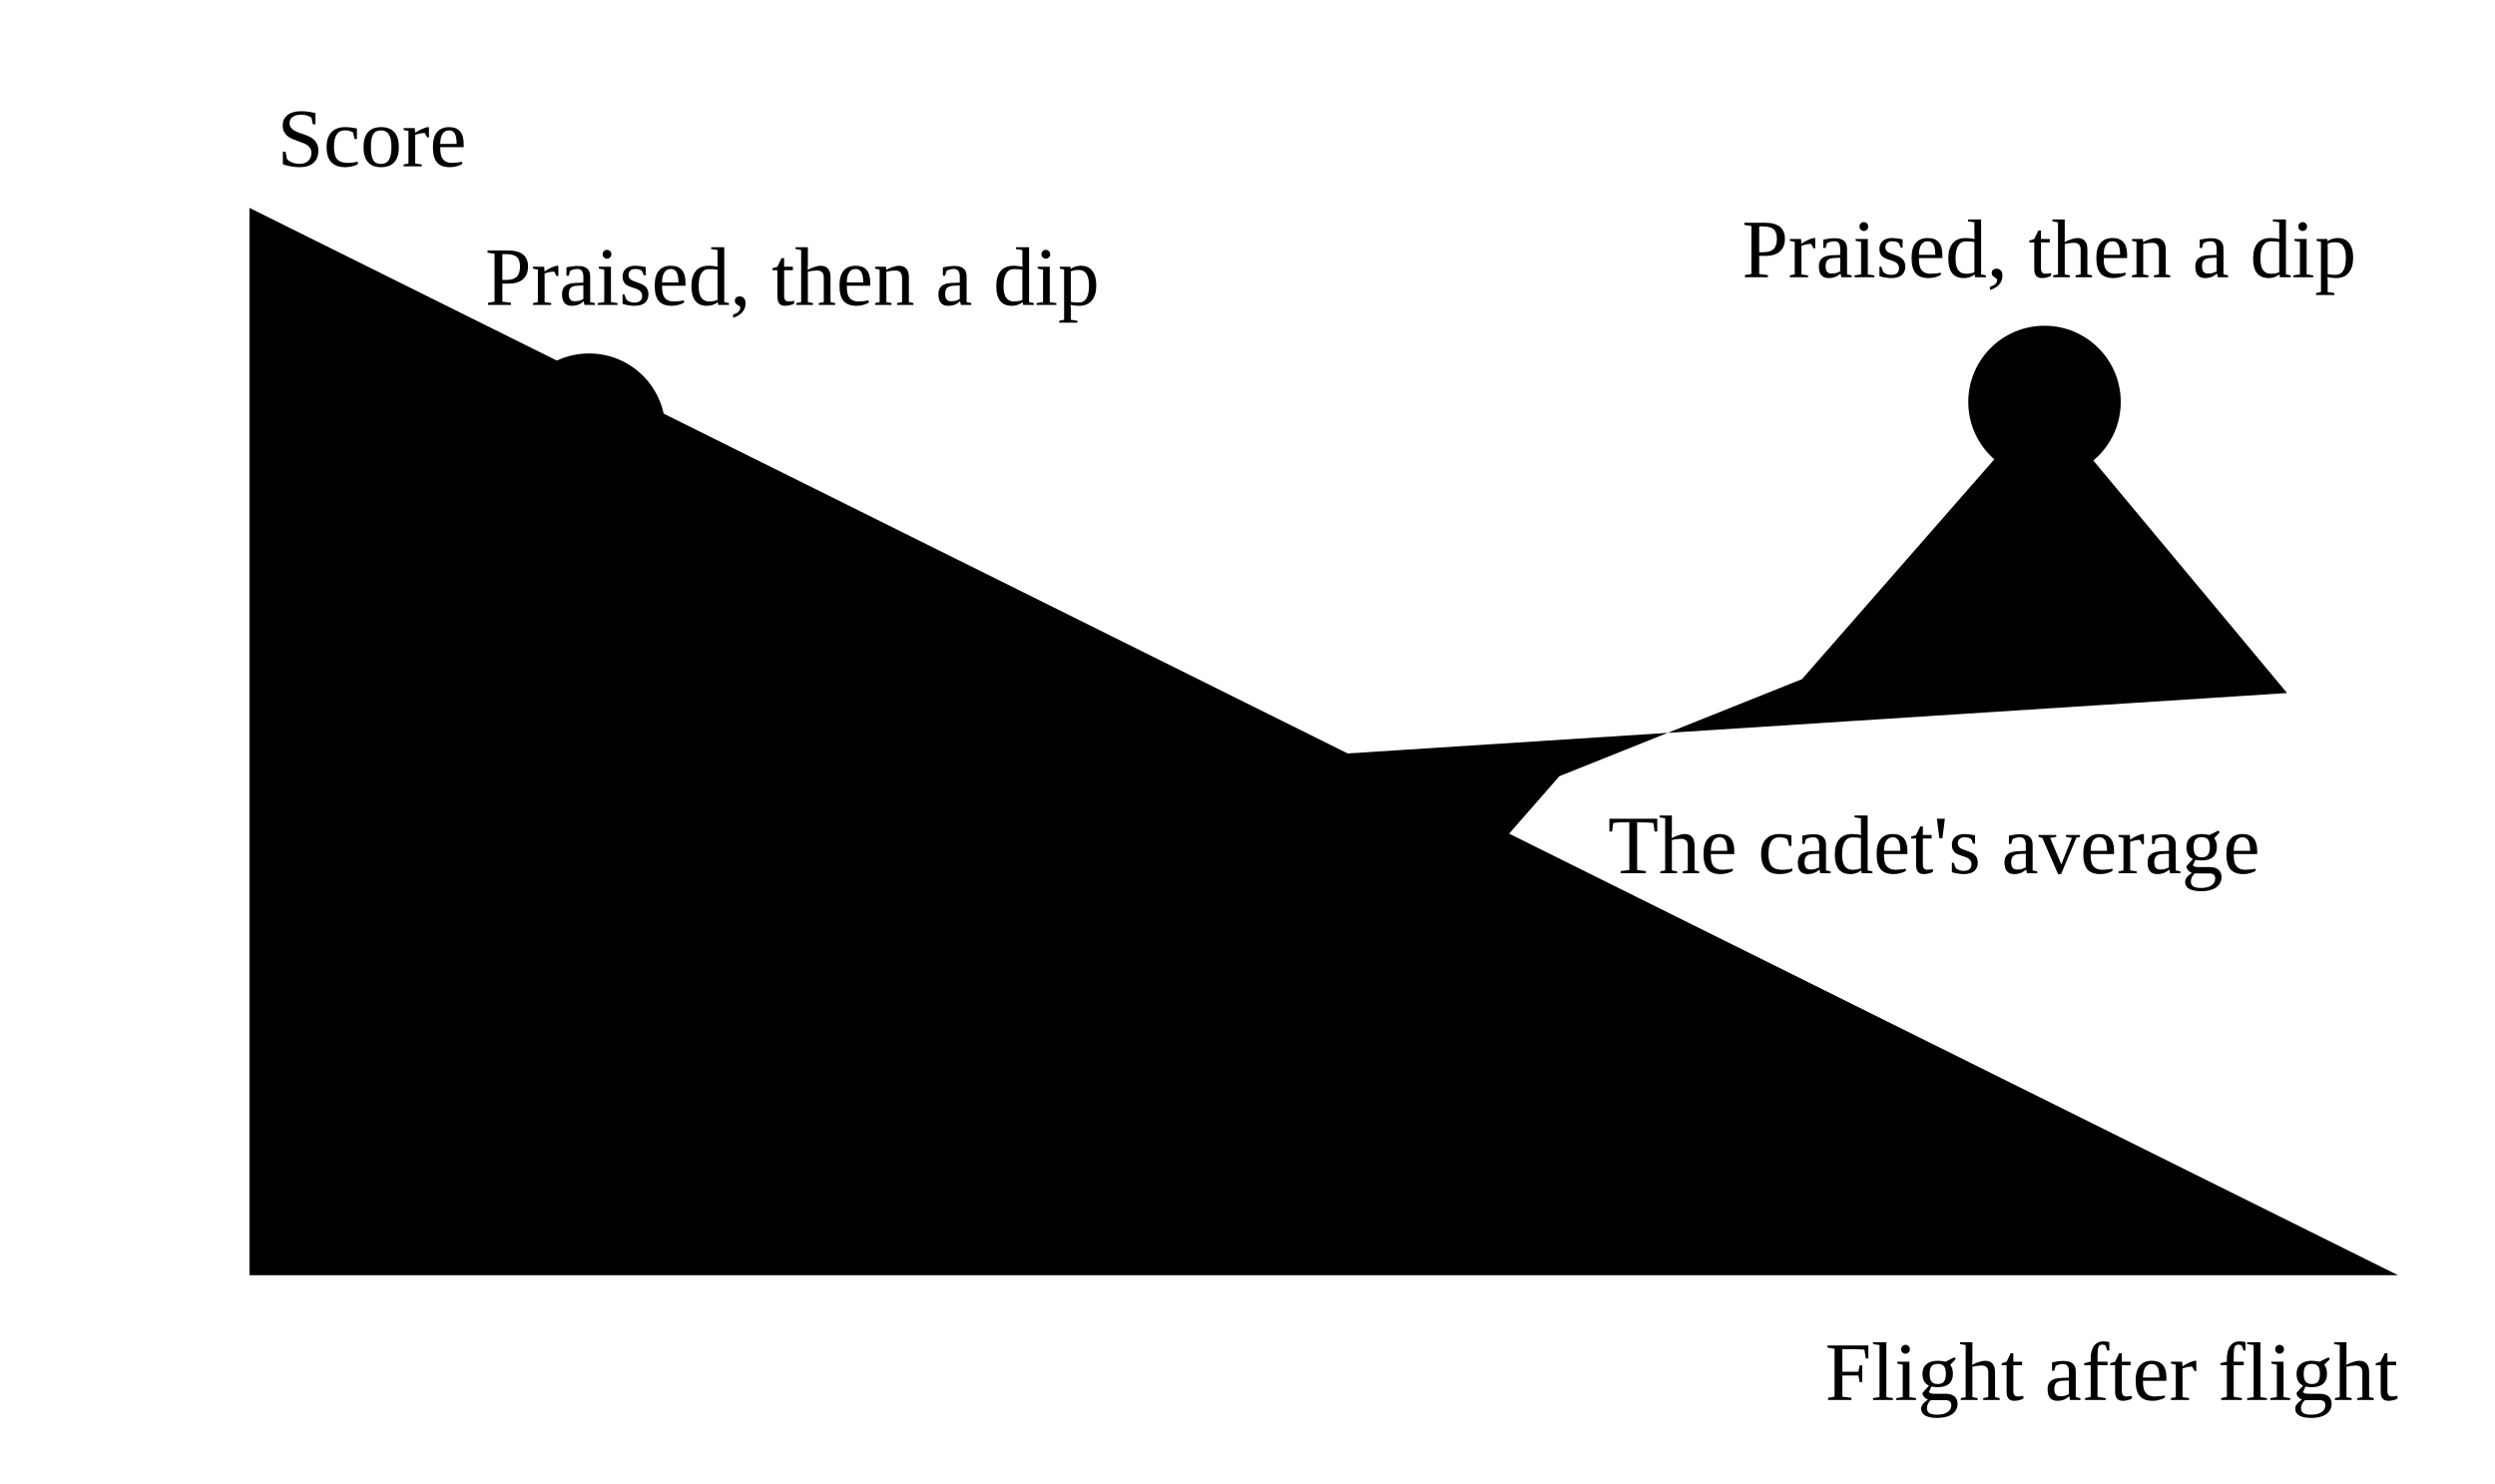
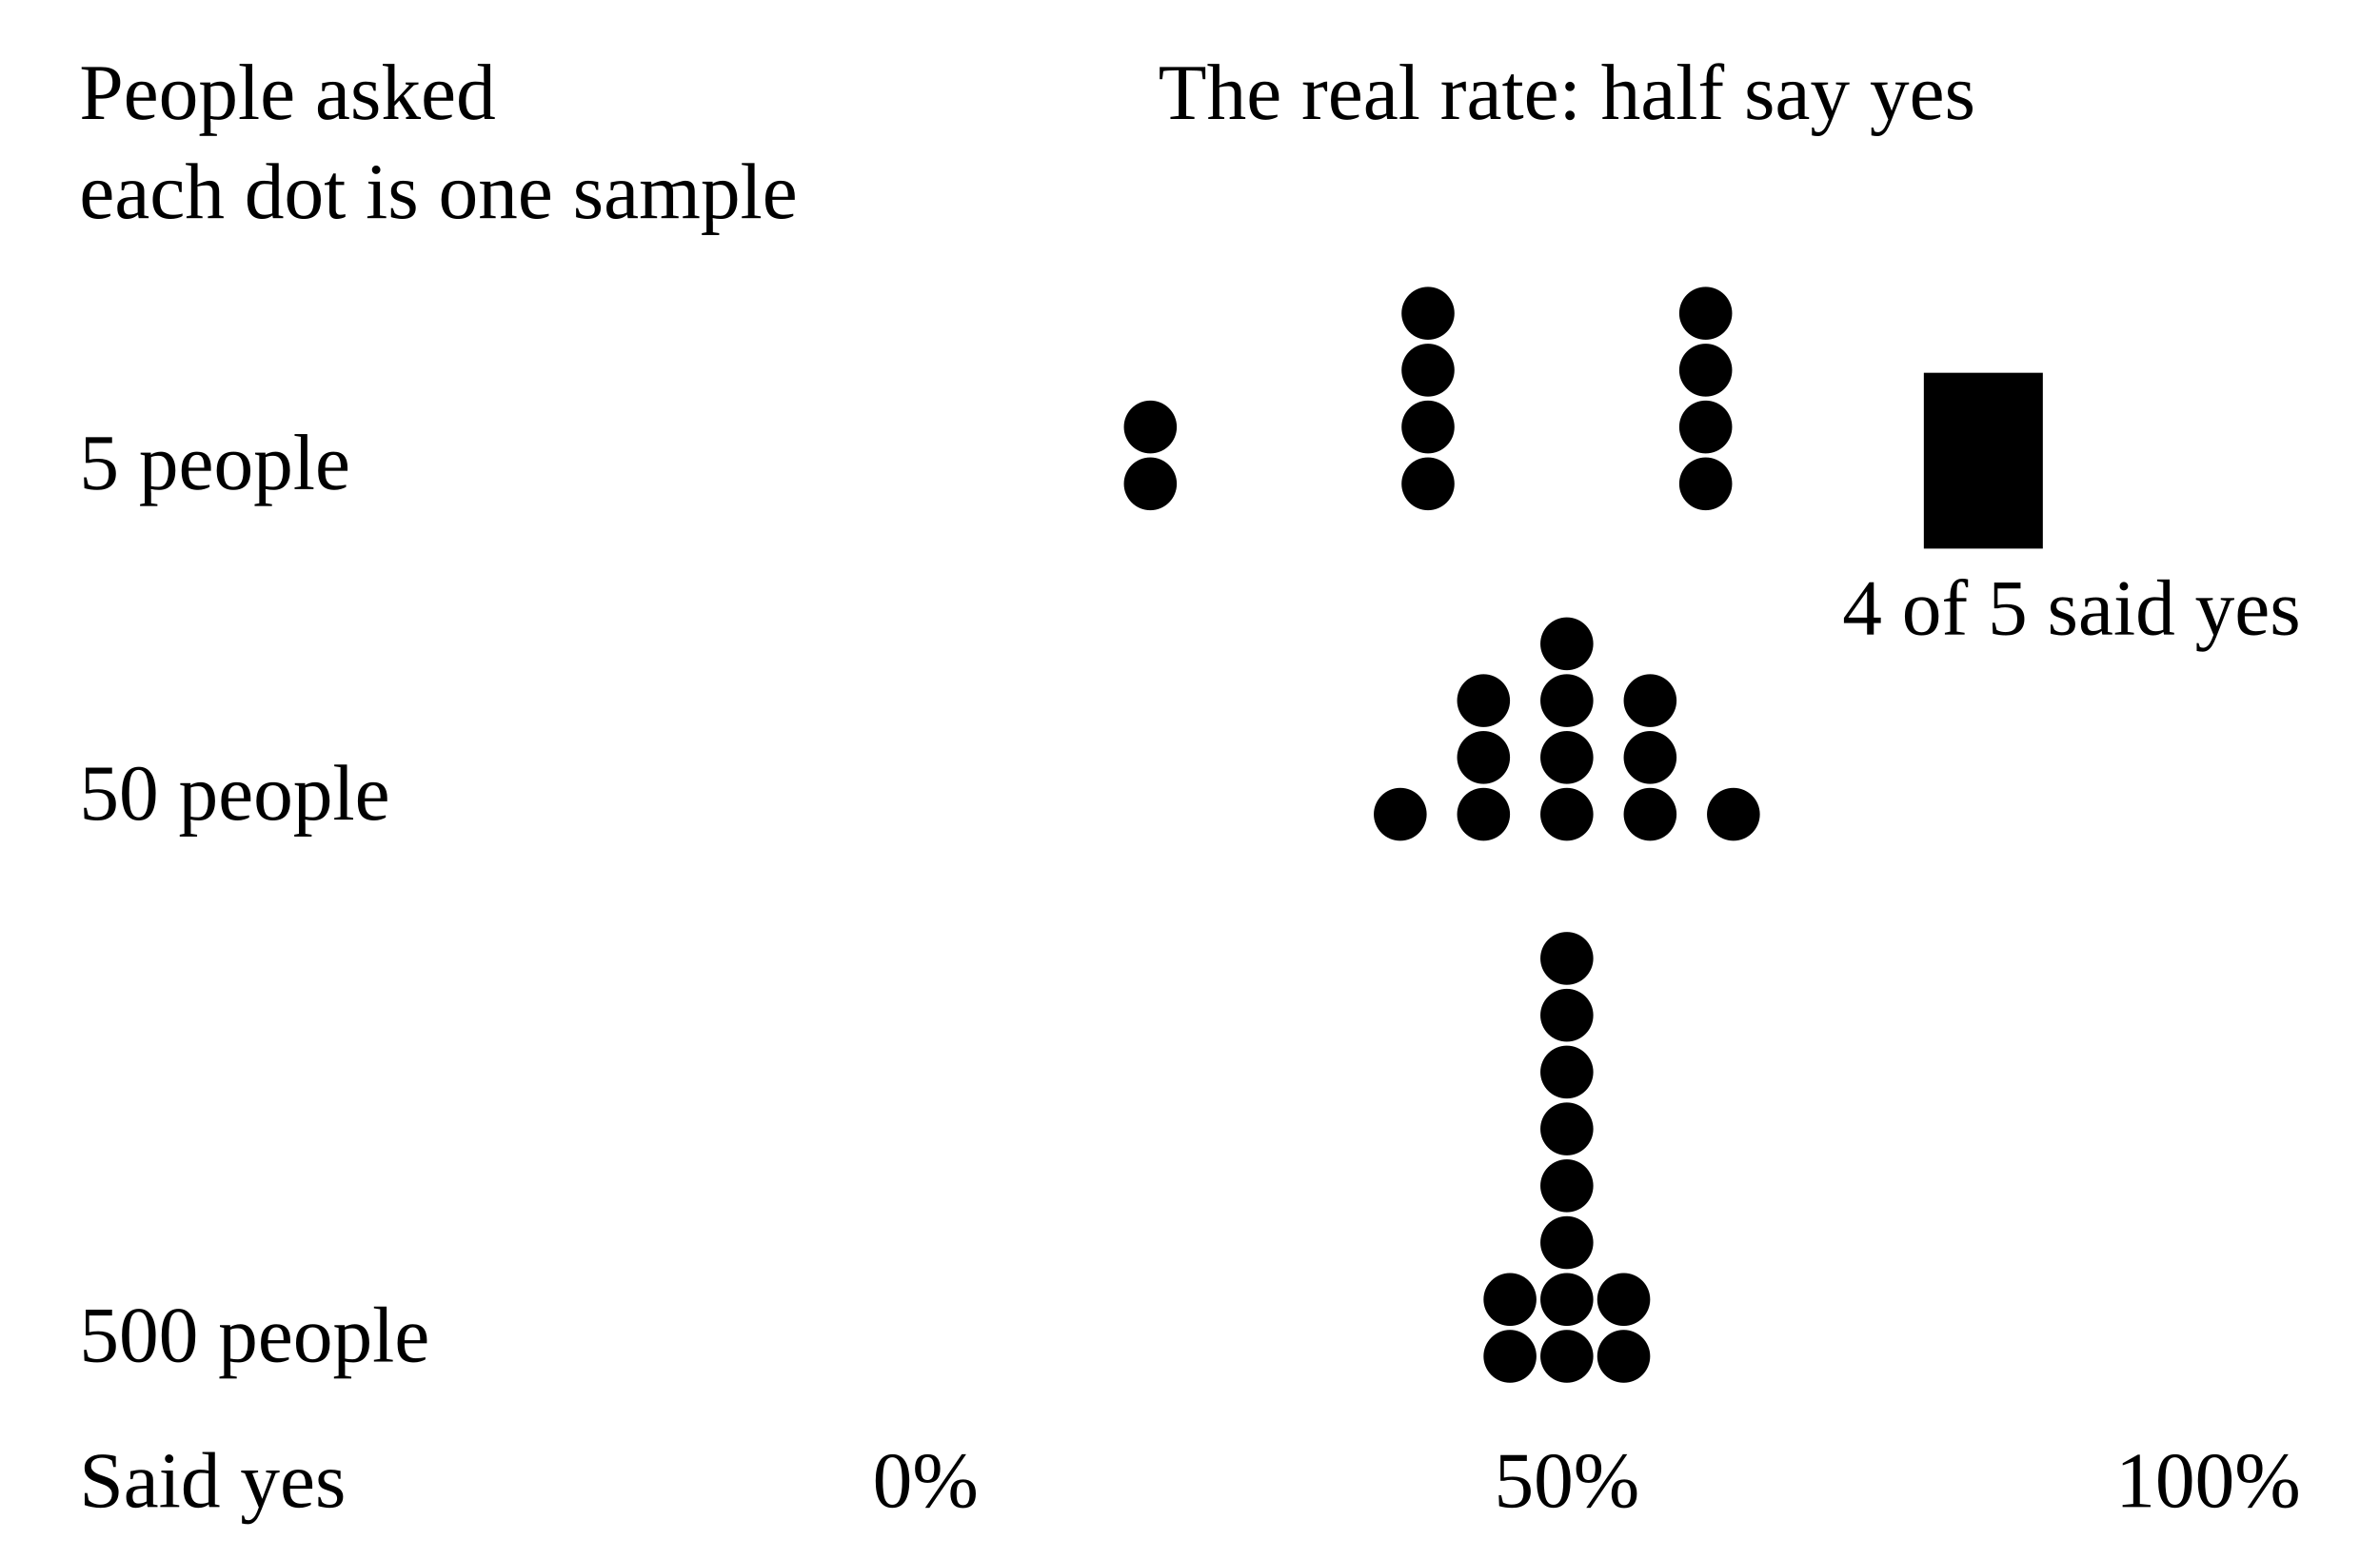
- <svg xmlns="http://www.w3.org/2000/svg" class="fig" viewBox="0 0 360 214" role="img" aria-labelledby="fig-small-title fig-small-desc">
-   <path class="fig-axis" d="M36,30 L36,184 L346,184" />
-   <text class="fig-note" x="40" y="24">Score</text>
-   <text class="fig-note" x="346" y="202" text-anchor="end">Flight after flight</text>
-   <path class="fig-wanted" d="M40,110 L346,110" />
-   <text class="fig-note" x="232" y="126">The cadet's average</text>
-   <circle class="fig-mark" cx="85" cy="62" r="11" />
-   <circle class="fig-mark" cx="190" cy="152" r="11" />
-   <circle class="fig-mark" cx="295" cy="58" r="11" />
-   <path class="fig-number" d="M50,118 L85,62 L120,104 L155,126 L190,152 L225,112 L260,98 L295,58 L330,100" />
-   <text class="fig-label" x="70" y="44">Praised, then a dip</text>
-   <text class="fig-label" x="340" y="40" text-anchor="end">Praised, then a dip</text>
-   <text class="fig-label" x="190" y="176" text-anchor="middle">Scolded, then a rise</text>
+ <svg xmlns="http://www.w3.org/2000/svg" class="fig" viewBox="0 0 360 236" role="img" aria-labelledby="fig-small-title fig-small-desc">
+   <text class="fig-label" x="12" y="18">People asked</text>
+   <text class="fig-note" x="12" y="33">each dot is one sample</text>
+   <text class="fig-label" x="237.0" y="18" text-anchor="middle">The real rate: half say yes</text>
+   <path class="fig-guide" d="M237.0,26 L237.0,210" />
+   <rect class="fig-mark" x="291.0" y="56.4" width="18" height="26.6" />
+   <text class="fig-label" x="12" y="74">5 people</text>
+   <path class="fig-axis" d="M132,78 L342,78" />
+   <g class="fig-ink">
+     <circle cx="174.0" cy="73.2" r="4" />
+     <circle cx="174.0" cy="64.6" r="4" />
+     <circle cx="216.0" cy="73.2" r="4" />
+     <circle cx="216.0" cy="64.6" r="4" />
+     <circle cx="216.0" cy="56.0" r="4" />
+     <circle cx="216.0" cy="47.4" r="4" />
+     <circle cx="258.0" cy="73.2" r="4" />
+     <circle cx="258.0" cy="64.6" r="4" />
+     <circle cx="258.0" cy="56.0" r="4" />
+     <circle cx="258.0" cy="47.4" r="4" />
+     <circle cx="300.0" cy="73.2" r="4" />
+     <circle cx="300.0" cy="64.6" r="4" />
+   </g>
+   <text class="fig-label" x="12" y="124">50 people</text>
+   <path class="fig-axis" d="M132,128 L342,128" />
+   <g class="fig-ink">
+     <circle cx="211.8" cy="123.2" r="4" />
+     <circle cx="224.4" cy="123.2" r="4" />
+     <circle cx="224.4" cy="114.6" r="4" />
+     <circle cx="224.4" cy="106.0" r="4" />
+     <circle cx="237.0" cy="123.2" r="4" />
+     <circle cx="237.0" cy="114.6" r="4" />
+     <circle cx="237.0" cy="106.0" r="4" />
+     <circle cx="237.0" cy="97.4" r="4" />
+     <circle cx="249.6" cy="123.2" r="4" />
+     <circle cx="249.6" cy="114.6" r="4" />
+     <circle cx="249.6" cy="106.0" r="4" />
+     <circle cx="262.2" cy="123.2" r="4" />
+   </g>
+   <text class="fig-label" x="12" y="206">500 people</text>
+   <path class="fig-axis" d="M132,210 L342,210" />
+   <g class="fig-ink">
+     <circle cx="228.4" cy="205.2" r="4" />
+     <circle cx="228.4" cy="196.6" r="4" />
+     <circle cx="237.0" cy="205.2" r="4" />
+     <circle cx="237.0" cy="196.6" r="4" />
+     <circle cx="237.0" cy="188.0" r="4" />
+     <circle cx="237.0" cy="179.4" r="4" />
+     <circle cx="237.0" cy="170.8" r="4" />
+     <circle cx="237.0" cy="162.2" r="4" />
+     <circle cx="237.0" cy="153.6" r="4" />
+     <circle cx="237.0" cy="145.0" r="4" />
+     <circle cx="245.6" cy="205.2" r="4" />
+     <circle cx="245.6" cy="196.6" r="4" />
+   </g>
+   <text class="fig-label" x="348" y="96" text-anchor="end">4 of 5 said yes</text>
+   <text class="fig-note" x="132" y="228">0%</text>
+   <text class="fig-note" x="237.0" y="228" text-anchor="middle">50%</text>
+   <text class="fig-note" x="348" y="228" text-anchor="end">100%</text>
+   <text class="fig-note" x="12" y="228">Said yes</text>
</svg>
